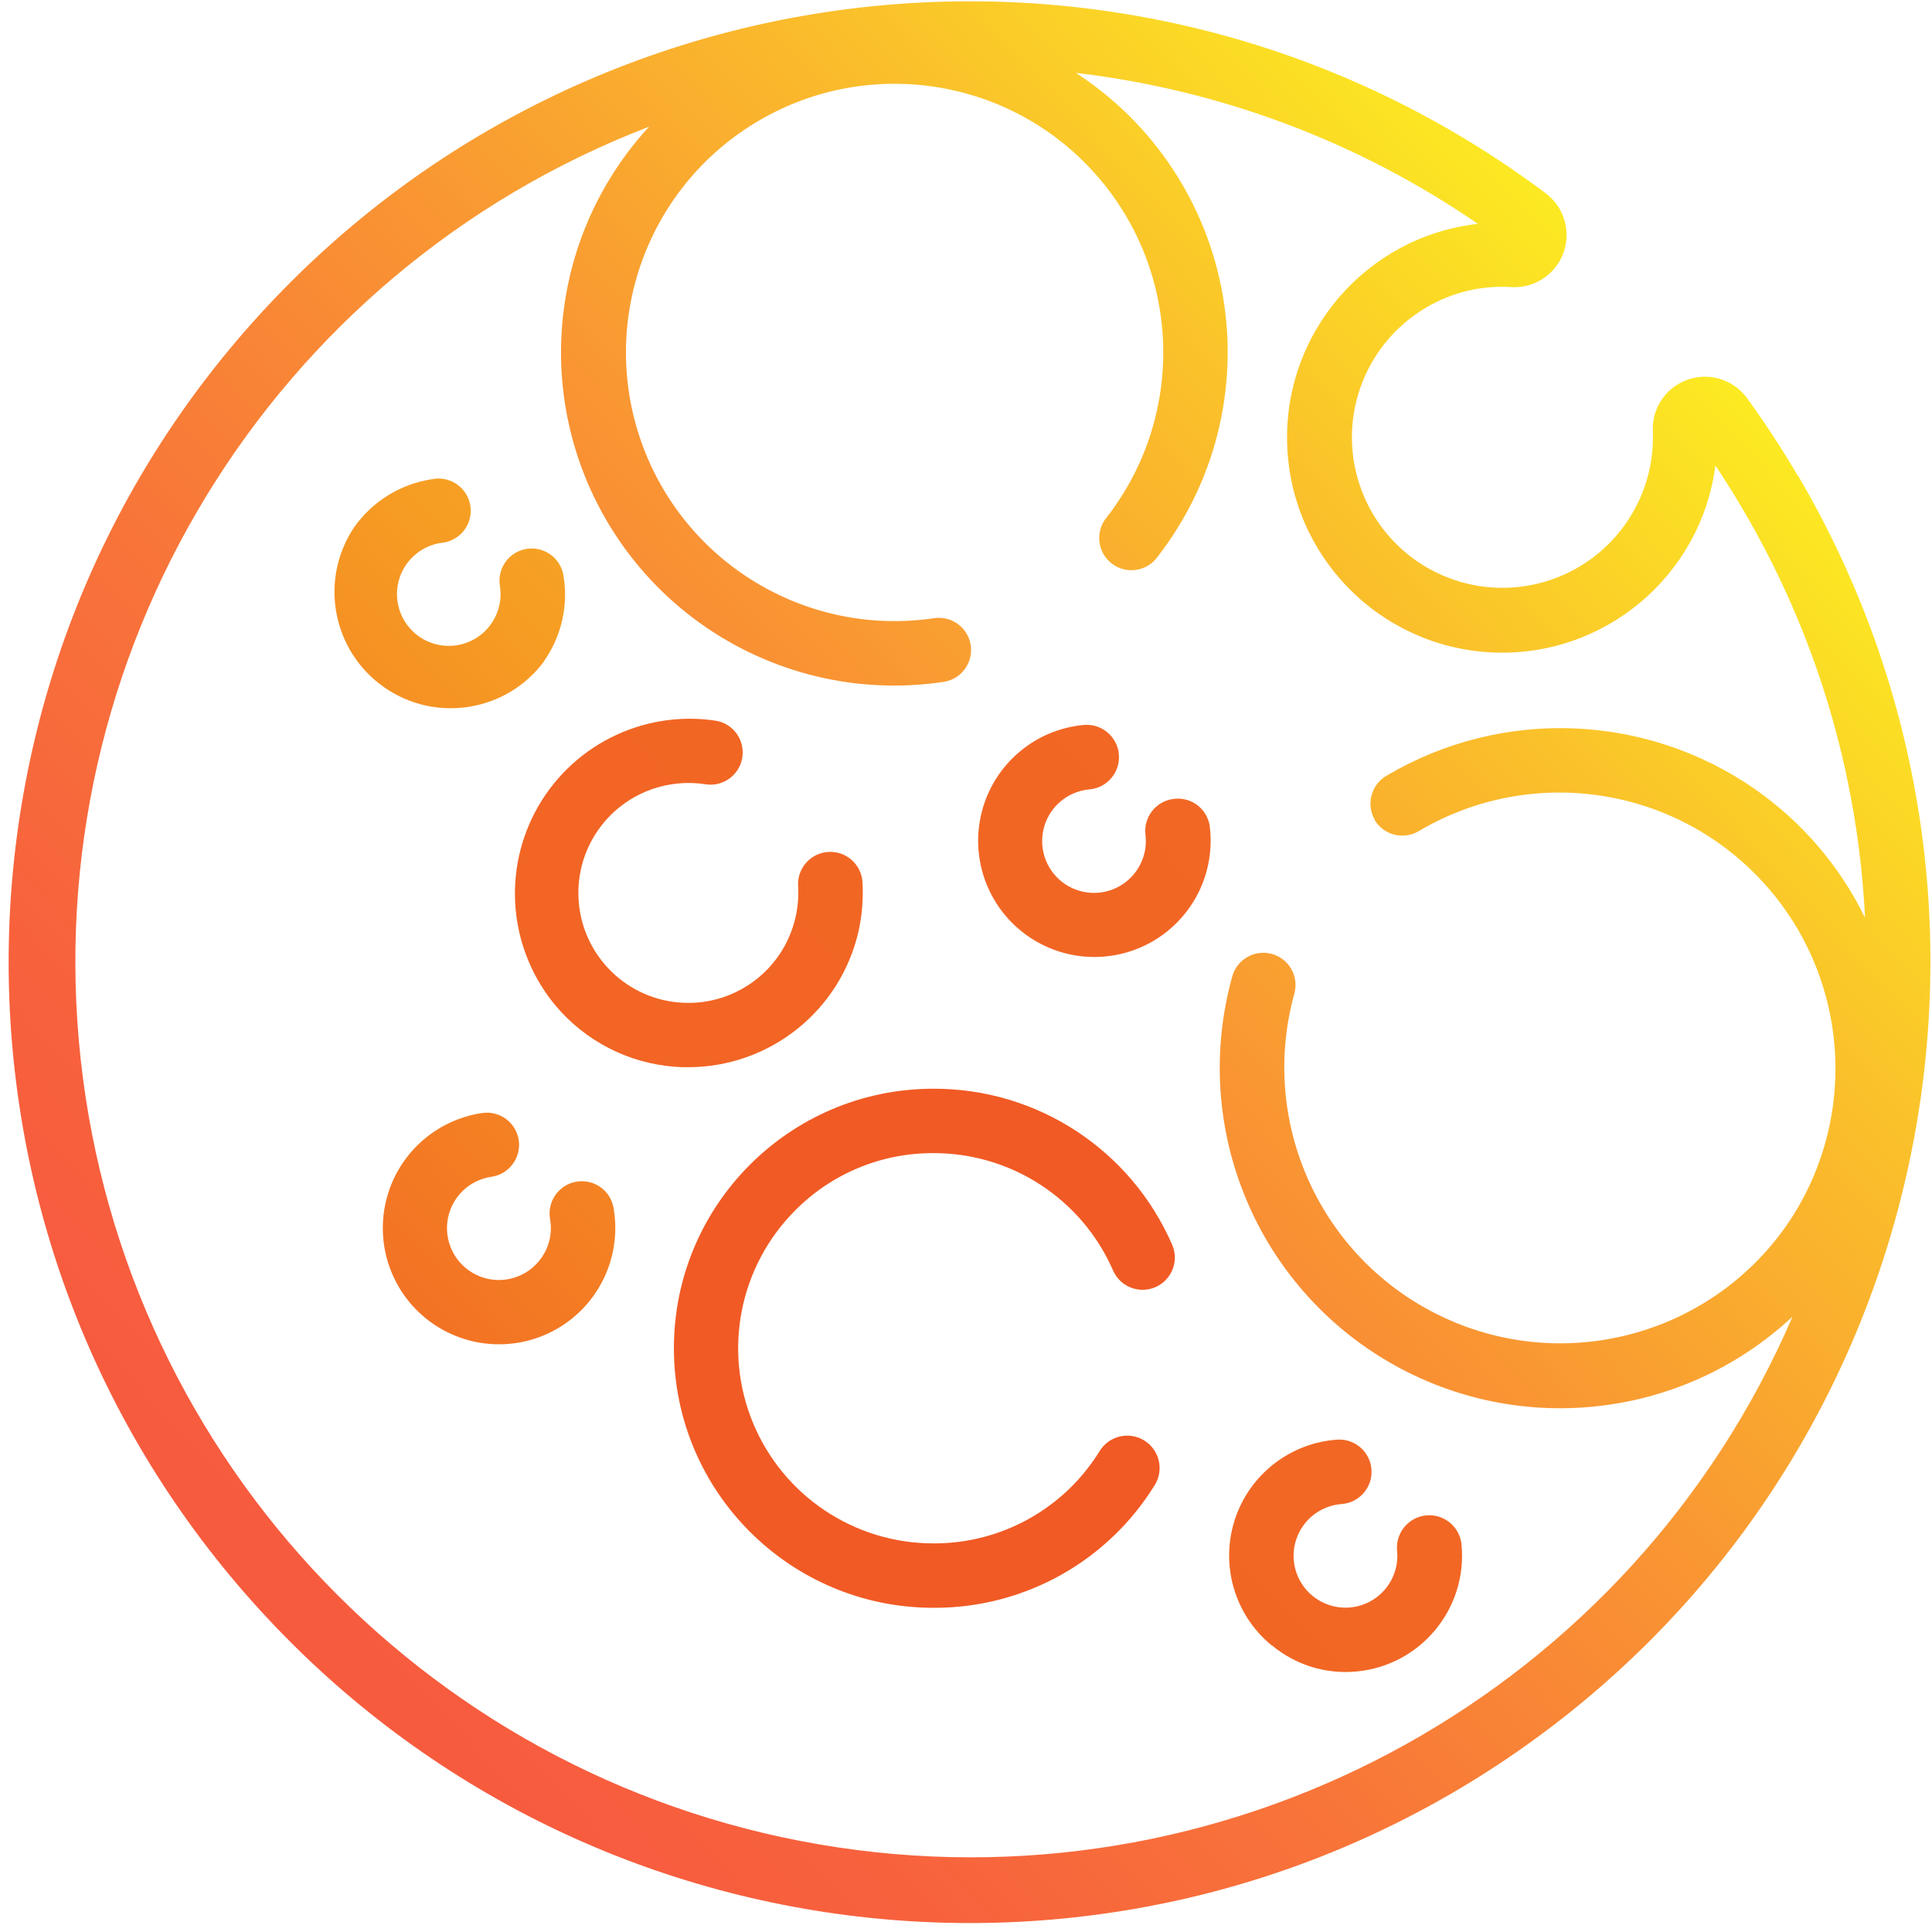
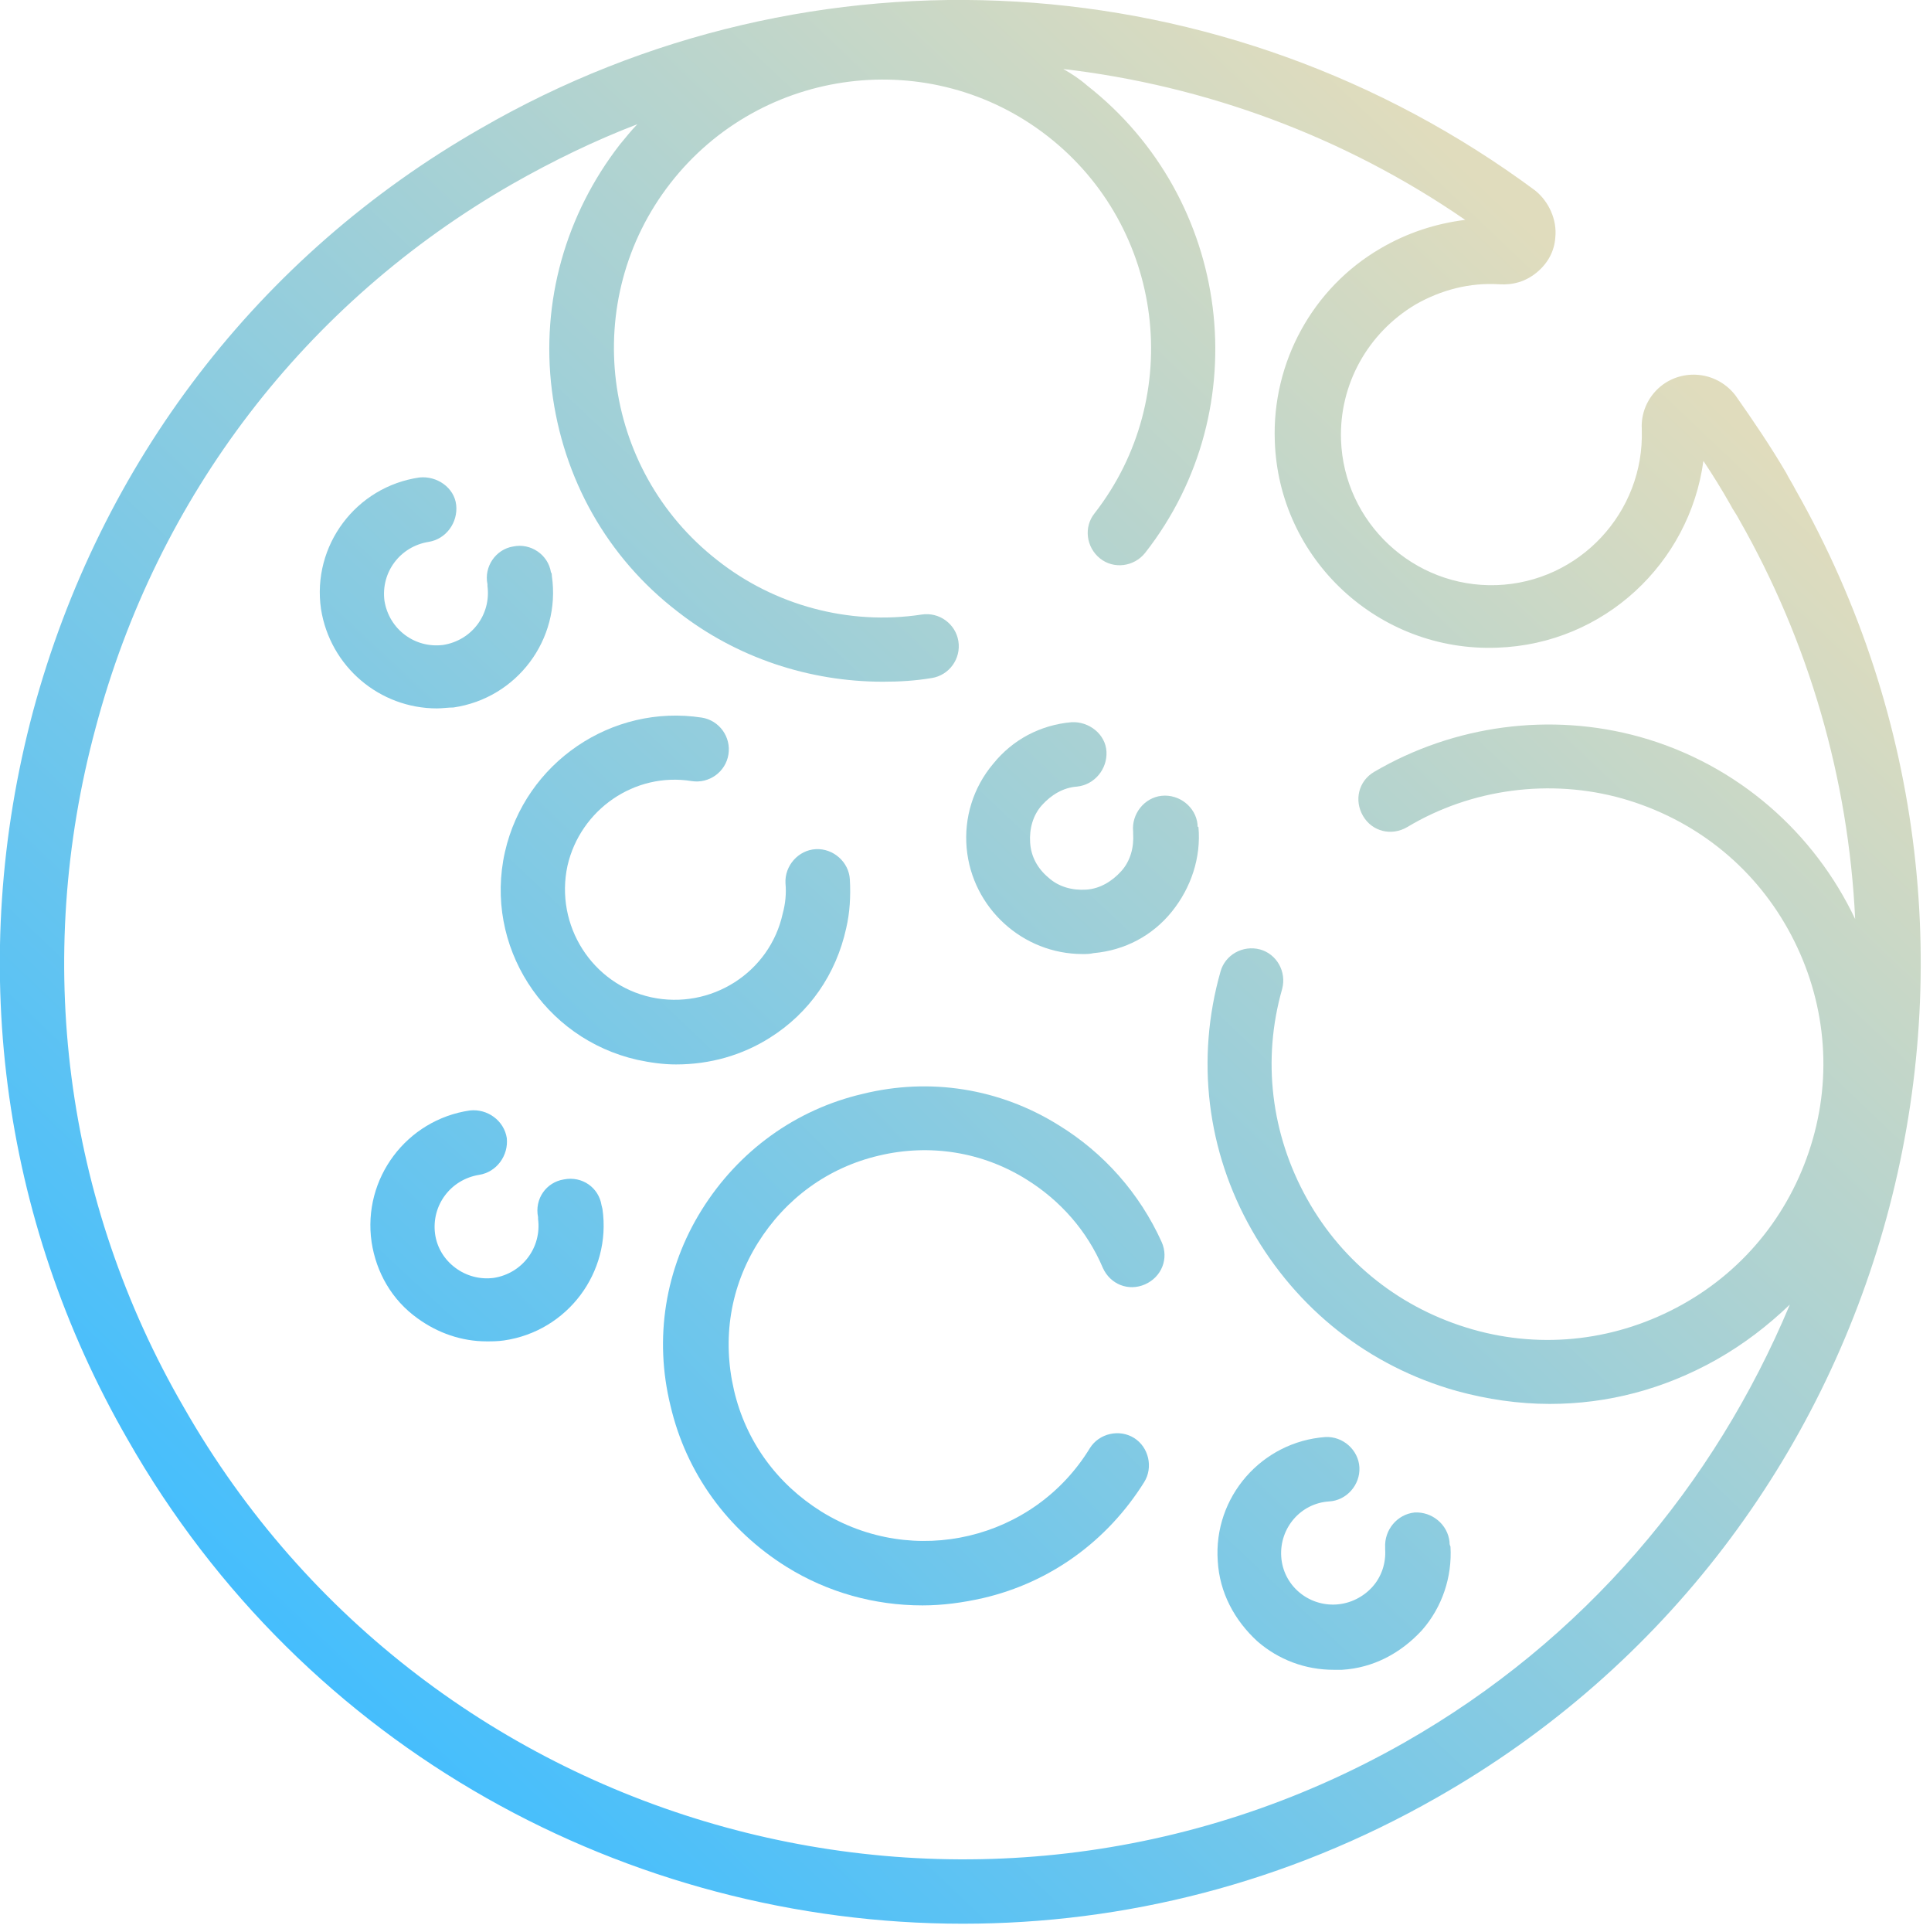
- <svg xmlns="http://www.w3.org/2000/svg" width="210" height="210">
+ <svg xmlns="http://www.w3.org/2000/svg" width="209" height="210">
  <defs>
-     <linearGradient x1="522.728%" y1="-391.823%" x2="-86.662%" y2="177.497%" id="a">
-       <stop stop-color="#FCEE21" offset="0%" />
-       <stop stop-color="#FAD022" offset="20%" />
-       <stop stop-color="#F15A24" offset="100%" />
+     <linearGradient x1="13.777%" y1="88.198%" x2="82.727%" y2="15.508%" id="a">
+       <stop stop-color="#40BDFF" offset=".044%" />
+       <stop stop-color="#E0DCBD" offset="100%" />
    </linearGradient>
-     <linearGradient x1="400.837%" y1="-277.751%" x2="-213.599%" y2="296.33%" id="b">
-       <stop stop-color="#FCEE21" offset="0%" />
-       <stop stop-color="#F15A24" offset="100%" />
+     <linearGradient x1="-95.897%" y1="205.438%" x2="471.846%" y2="-399.651%" id="b">
+       <stop stop-color="#40BDFF" offset=".044%" />
+       <stop stop-color="#E0DCBD" offset="100%" />
    </linearGradient>
-     <linearGradient x1="31918%" y1="5491.031%" x2="16518%" y2="18850.355%" id="c">
-       <stop stop-color="#FCEE21" offset="0%" />
-       <stop stop-color="#F15A24" offset="100%" />
+     <linearGradient x1="-221.12%" y1="338.797%" x2="346.623%" y2="-266.292%" id="c">
+       <stop stop-color="#40BDFF" offset=".044%" />
+       <stop stop-color="#E0DCBD" offset="100%" />
    </linearGradient>
-     <linearGradient x1="34980.793%" y1="9329%" x2="19641.922%" y2="23663%" id="d">
-       <stop stop-color="#FCEE21" offset="0%" />
-       <stop stop-color="#F15A24" offset="100%" />
+     <linearGradient x1="-300.457%" y1="421.294%" x2="268.695%" y2="-181.76%" id="d">
+       <stop stop-color="#40BDFF" offset=".044%" />
+       <stop stop-color="#E0DCBD" offset="100%" />
    </linearGradient>
-     <linearGradient x1="87.2%" y1="15.433%" x2="13.476%" y2="84.05%" id="e">
-       <stop stop-color="#FCEE21" offset="0%" />
-       <stop stop-color="#FABE2B" offset="23%" />
-       <stop stop-color="#F99333" offset="46%" />
-       <stop stop-color="#F87439" offset="67%" />
-       <stop stop-color="#F7623D" offset="85%" />
-       <stop stop-color="#F75B3E" offset="97%" />
+     <linearGradient x1="-197.647%" y1="311.832%" x2="370.269%" y2="-288.846%" id="e">
+       <stop stop-color="#40BDFF" offset=".044%" />
+       <stop stop-color="#E0DCBD" offset="100%" />
    </linearGradient>
-     <linearGradient x1="29884.175%" y1="3801%" x2="14530.915%" y2="18134%" id="f">
-       <stop stop-color="#FCEE21" offset="0%" />
-       <stop stop-color="#F15A24" offset="100%" />
+     <linearGradient x1="-45.278%" y1="148.891%" x2="218.818%" y2="-120.539%" id="f">
+       <stop stop-color="#40BDFF" offset=".044%" />
+       <stop stop-color="#E0DCBD" offset="100%" />
    </linearGradient>
-     <linearGradient x1="28211%" y1="1899.488%" x2="12811%" y2="16182.196%" id="g">
-       <stop stop-color="#FCEE21" offset="0%" />
-       <stop stop-color="#F15A24" offset="100%" />
+     <linearGradient x1="-120.538%" y1="230.967%" x2="258.42%" y2="-169.901%" id="g">
+       <stop stop-color="#40BDFF" offset=".044%" />
+       <stop stop-color="#E0DCBD" offset="100%" />
    </linearGradient>
  </defs>
  <g fill="none">
-     <path d="M62.63 128.45a3.5 3.5 0 0 0-2.84 4.06 5.58 5.58 0 0 1-.94 4.21 5.64 5.64 0 1 1-5.43-8.81 3.5 3.5 0 1 0-1-6.93A12.64 12.64 0 0 0 47 143.84a12.64 12.64 0 0 0 19.69-12.55 3.49 3.49 0 0 0-4.06-2.84z" fill="url(#a)" />
-     <path d="M59.13 71.86a12.54 12.54 0 0 0 2.09-9.45 3.5 3.5 0 0 0-6.89 1.22A5.63 5.63 0 1 1 48 59a3.5 3.5 0 1 0-1-6.92 12.68 12.68 0 0 0-8.52 5.25c-3.81 5.714-2.36 13.424 3.265 17.365 5.625 3.94 13.367 2.668 17.435-2.865l-.05.03z" fill="url(#b)" />
-     <path d="M101.39 118.34c-15.58.039-28.179 12.7-28.14 28.28.039 15.58 12.7 28.179 28.28 28.14h.14a28.08 28.08 0 0 0 23.89-13.41 3.52 3.52 0 0 0-6-3.68 21.1 21.1 0 0 1-18 10.09h-.11a21.21 21.21 0 0 1-15.07-36.14 21 21 0 0 1 15-6.28A21.25 21.25 0 0 1 121 138.13a3.503 3.503 0 0 0 6.43-2.78 28.18 28.18 0 0 0-26.04-17.01z" fill="url(#c)" />
-     <path d="M138.26 178.85a12.5 12.5 0 0 0 9.23 2.83c6.947-.67 12.037-6.843 11.37-13.79a3.516 3.516 0 1 0-7 .67 5.64 5.64 0 1 1-6-5.08 3.508 3.508 0 0 0-.46-7 12.63 12.63 0 0 0-7.2 22.35l.06.02z" fill="url(#d)" />
-     <path d="M195.41 51.71c-1.69-2.89-3.55-5.72-5.51-8.43A5.67 5.67 0 0 0 179.66 47 16.36 16.36 0 1 1 155 33.44a16.14 16.14 0 0 1 9.19-2.24A5.67 5.67 0 0 0 168 21C125.044-11.182 64.687-5.565 28.408 33.992-7.87 73.55-8.259 134.166 27.51 174.184c35.77 40.02 96.049 46.41 139.414 14.78 43.365-31.63 55.695-90.98 28.516-137.264l-.03.01zm-46 37.41a3.51 3.51 0 0 0 4.8 1.22c12.134-7.19 27.638-4.958 37.25 5.363 9.612 10.322 10.736 25.946 2.7 37.537-8.386 11.954-24.16 16.134-37.366 9.9-13.204-6.233-20.003-21.068-16.104-35.14a3.5 3.5 0 0 0-6.74-1.89c-4.465 15.974 2.246 32.967 16.42 41.58 14.175 8.613 32.349 6.742 44.47-4.58-17.492 40.559-60.109 64.247-103.789 57.69-43.68-6.556-77.464-41.713-82.277-85.62C3.96 71.273 29.327 29.633 70.55 13.77a36.22 36.22 0 0 0 32 60.35 3.5 3.5 0 0 0-1-6.93c-13.844 2.065-27.207-5.984-31.853-19.187-4.646-13.204.73-27.848 12.817-34.907 12.087-7.06 27.483-4.55 36.701 5.984 9.218 10.533 9.665 26.126 1.065 37.17a3.5 3.5 0 1 0 5.52 4.3 36.21 36.21 0 0 0-8.86-52.63 97.16 97.16 0 0 1 43.7 16.41c-12.1 1.374-21.119 11.806-20.73 23.977.39 12.172 10.055 22.006 22.218 22.605 12.163.6 22.749-8.238 24.332-20.312a100.495 100.495 0 0 1 2.92 4.66 96.74 96.74 0 0 1 13.34 44.49 36.6 36.6 0 0 0-12-14 37.07 37.07 0 0 0-40-1.44 3.51 3.51 0 0 0-1.28 4.81h-.03z" fill="url(#e)" />
-     <path d="M127.56 86.84a3.5 3.5 0 0 0-3.05 3.9 5.64 5.64 0 0 1-9.07 5.12 5.64 5.64 0 0 1 3-10.06 3.515 3.515 0 0 0-.65-7 12.64 12.64 0 0 0-6.62 22.54 12.64 12.64 0 0 0 20.33-11.49 3.49 3.49 0 0 0-3.94-3.01z" fill="url(#f)" />
-     <path d="M61 110a18.81 18.81 0 0 0 13.21 6h.64a19 19 0 0 0 18.48-14.82 19.55 19.55 0 0 0 .42-5.29 3.506 3.506 0 0 0-7 .42 11.78 11.78 0 0 1-.27 3.35A11.95 11.95 0 1 1 73 85.25a12.08 12.08 0 0 1 3.7 0 3.5 3.5 0 0 0 1.06-6.92A19 19 0 0 0 61 110z" fill="url(#g)" />
+     <path d="M196.2 54.2c-.3-.6-.7-1.2-1-1.8-1.7-2.9-3.6-5.7-5.5-8.4-1.9-2.5-5.4-3-7.9-1.2-1.5 1.1-2.4 2.9-2.3 4.8v.1c.3 9-6.8 16.6-15.8 16.9-9 .3-16.6-6.8-16.9-15.8-.2-6 2.9-11.6 8.1-14.7 2.8-1.6 5.9-2.4 9.1-2.2 1.5.1 2.9-.3 4.1-1.3 1.2-1 1.9-2.3 2-3.8.2-1.9-.7-3.9-2.2-5.1C134.3-3.2 89.3-5.9 53.2 15 29.1 28.8 11.9 51.3 4.6 78.3c-7.2 27-3.6 55.1 10.3 79.2 19.2 33.7 54.5 52.6 90.8 52.6 17.5 0 35.2-4.4 51.5-13.7 50-28.4 67.4-92.2 39-142.2zm-42.5 136.2C107.1 216.9 47.6 200.6 21 154c-13-22.4-16.4-48.7-9.6-73.9C18.1 54.9 34.2 33.9 56.7 21c4.4-2.5 8.9-4.7 13.6-6.5-.7.7-1.3 1.5-1.9 2.2-5.9 7.6-8.6 17.1-7.4 26.7 1.2 9.6 6 18.2 13.7 24.1 6.4 5 14.3 7.6 22.3 7.6 1.8 0 3.5-.1 5.3-.4 1.9-.3 3.2-2.1 2.9-4-.3-1.9-2.1-3.2-4-2.9-7.9 1.2-16-1-22.2-5.9-12.7-9.9-15-28.3-5.1-41s28.3-15 41-5.1 15 28.3 5.1 41c-1.2 1.5-.9 3.7.6 4.9 1.5 1.2 3.7.9 4.9-.6 12.3-15.7 9.4-38.5-6.3-50.8-.8-.7-1.7-1.3-2.6-1.8 15.4 1.8 30.5 7.3 43.7 16.4-3.2.4-6.3 1.4-9.2 3.1-7.4 4.3-11.8 12.4-11.5 20.9.4 12.9 11.3 23 24.2 22.5 11.6-.4 20.9-9.2 22.4-20.3 1 1.5 2 3.1 2.9 4.7.3.6.7 1.1 1 1.7a96.86 96.86 0 0 1 12.6 43.4c-4.4-9.3-12.7-16.8-23.4-19.8-9.7-2.7-20.2-1.3-28.9 3.8-1.7 1-2.2 3.1-1.2 4.8 1 1.7 3.1 2.2 4.8 1.2 7-4.2 15.6-5.3 23.4-3.1 7.7 2.2 14.1 7.2 18 14.2 3.9 7 4.9 15.1 2.7 22.8-2.2 7.7-7.2 14.1-14.2 18-7 3.9-15.1 4.9-22.8 2.7-7.7-2.2-14.1-7.2-18-14.2-3.9-7-4.9-15.1-2.7-22.8.5-1.9-.6-3.8-2.4-4.3-1.9-.5-3.8.6-4.3 2.4-2.7 9.5-1.5 19.5 3.4 28.1 4.9 8.6 12.7 14.8 22.3 17.5 3.3.9 6.7 1.4 10.1 1.4 6.3 0 12.4-1.6 18.1-4.8 3-1.7 5.6-3.7 8-6-8.2 19.6-22.4 36.5-41.9 47.6z" fill="url(#a)" transform="translate(-1 -1)" />
+     <path d="M66.4 132c-.3-1.9-2.1-3.2-4.1-2.8-1.9.3-3.2 2.1-2.8 4.1v.2c.4 3.1-1.7 5.9-4.8 6.4-1.5.2-3-.2-4.2-1.1-1.2-.9-2-2.2-2.2-3.7-.4-3.1 1.7-5.9 4.8-6.4 1.9-.3 3.2-2.1 3-4-.3-1.9-2.1-3.2-4-3-6.9 1-11.7 7.4-10.7 14.3.5 3.3 2.2 6.3 5 8.3 2.2 1.6 4.8 2.5 7.5 2.5.6 0 1.2 0 1.9-.1 6.9-1 11.7-7.4 10.7-14.3l-.1-.4z" fill="url(#b)" transform="translate(-1 -1)" />
+     <path d="M50.3 77.9c6.9-1 11.7-7.4 10.7-14.3 0-.1 0-.3-.1-.4-.3-1.9-2.2-3.2-4.1-2.8-1.9.3-3.2 2.2-2.8 4.1v.2c.4 3.1-1.7 5.9-4.8 6.4-3.1.4-5.9-1.7-6.4-4.8-.4-3.1 1.7-5.9 4.8-6.4 1.9-.3 3.2-2.1 3-4-.2-1.9-2.1-3.2-4-3-6.9 1-11.7 7.4-10.7 14.3 1 6.3 6.4 10.8 12.6 10.8.6 0 1.2-.1 1.8-.1z" fill="url(#c)" transform="translate(-1 -1)" />
+     <path d="M131.2 90.6c-.2-1.9-2-3.3-3.9-3.1-1.9.2-3.3 2-3.1 3.9v.2c.1 1.5-.3 3-1.3 4.1-1 1.1-2.3 1.9-3.8 2-1.5.1-3-.3-4.1-1.3-1.2-1-1.9-2.3-2-3.8-.1-1.5.3-3 1.3-4.1 1-1.1 2.3-1.9 3.8-2 1.9-.2 3.3-1.9 3.2-3.8-.1-1.9-1.9-3.3-3.8-3.2-3.4.3-6.4 1.9-8.5 4.5-2.2 2.6-3.2 5.9-2.9 9.2.6 6.5 6.1 11.5 12.6 11.5.4 0 .8 0 1.2-.1 3.4-.3 6.4-1.9 8.5-4.5 2.1-2.6 3.2-5.9 2.9-9.2-.1 0-.1-.1-.1-.3z" fill="url(#d)" transform="translate(-1 -1)" />
+     <path d="M158.6 168.6c-.2-1.9-1.9-3.3-3.8-3.2-1.9.2-3.3 1.9-3.2 3.8v.2c.1 1.5-.4 3-1.4 4.1-1 1.1-2.4 1.8-3.9 1.9-3.1.2-5.8-2.1-6-5.2-.2-3.1 2.1-5.8 5.2-6 1.9-.1 3.4-1.8 3.3-3.7-.1-1.9-1.8-3.4-3.7-3.3-6.9.5-12.2 6.5-11.7 13.5.2 3.4 1.8 6.4 4.3 8.7 2.3 2 5.2 3.1 8.3 3.1h.9c3.4-.2 6.4-1.8 8.7-4.3 2.2-2.5 3.3-5.8 3.1-9.1-.1-.2-.1-.3-.1-.5z" fill="url(#e)" transform="translate(-1 -1)" />
+     <path d="M116.1 123.3c-6.4-4-14-5.2-21.3-3.4-7.3 1.7-13.5 6.2-17.5 12.6-4 6.4-5.2 14-3.4 21.3 1.7 7.3 6.2 13.5 12.6 17.5 4.5 2.8 9.6 4.2 14.8 4.2 2.2 0 4.4-.3 6.6-.8 7.3-1.7 13.5-6.2 17.5-12.6 1-1.6.5-3.8-1.1-4.8s-3.8-.5-4.8 1.1c-6.1 10-19.2 13.1-29.2 6.9-4.8-3-8.2-7.6-9.5-13.2-1.3-5.6-.4-11.2 2.6-16 3-4.8 7.6-8.2 13.2-9.5 5.5-1.3 11.2-.4 16 2.6 3.7 2.3 6.6 5.6 8.3 9.6.8 1.8 2.8 2.6 4.6 1.8 1.8-.8 2.6-2.8 1.8-4.6-2.4-5.3-6.3-9.7-11.2-12.7z" fill="url(#f)" transform="translate(-1 -1)" />
+     <path d="M84.7 113.8c4.3-2.7 7.2-6.9 8.3-11.9.4-1.7.5-3.5.4-5.3-.1-1.9-1.8-3.4-3.7-3.3-1.9.1-3.4 1.8-3.3 3.7.1 1.1 0 2.2-.3 3.3-1.4 6.4-7.8 10.5-14.3 9.1-6.4-1.4-10.5-7.8-9.1-14.3 1.4-6.1 7.3-10.2 13.5-9.2 1.9.3 3.7-1 4-2.9.3-1.9-1-3.7-2.9-4-9.8-1.5-19.2 4.9-21.4 14.6-2.3 10.2 4.2 20.3 14.4 22.6 1.4.3 2.8.5 4.2.5 3.7 0 7.2-1 10.2-2.9z" fill="url(#g)" transform="translate(-1 -1)" />
  </g>
</svg>
